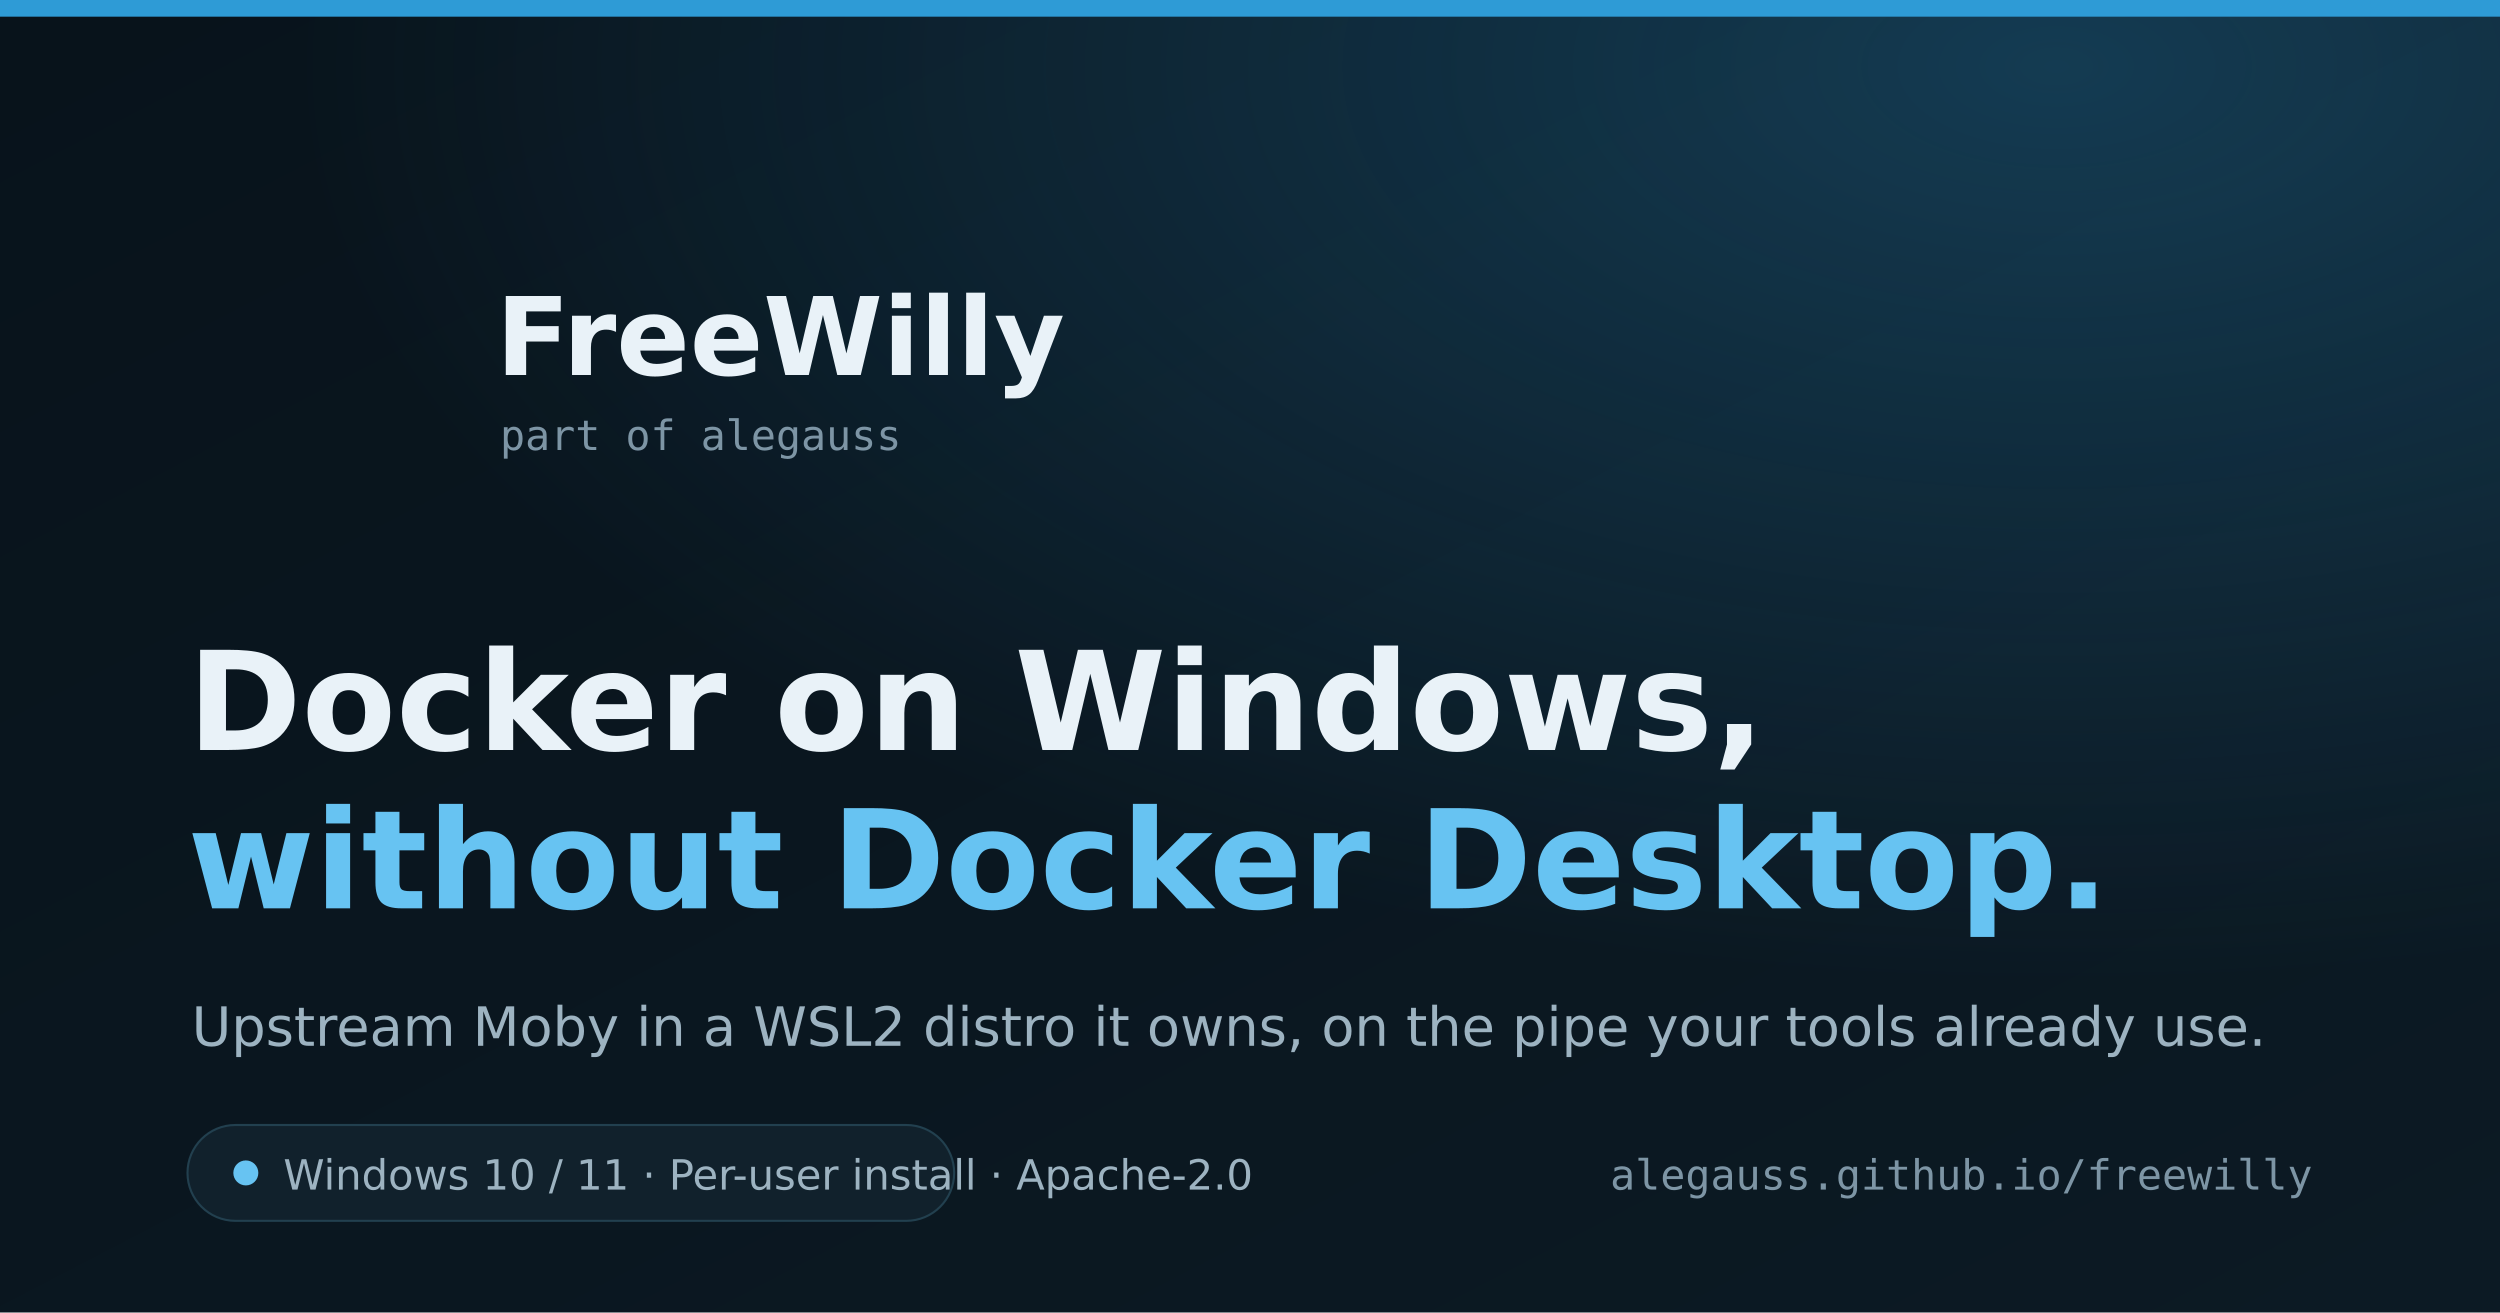
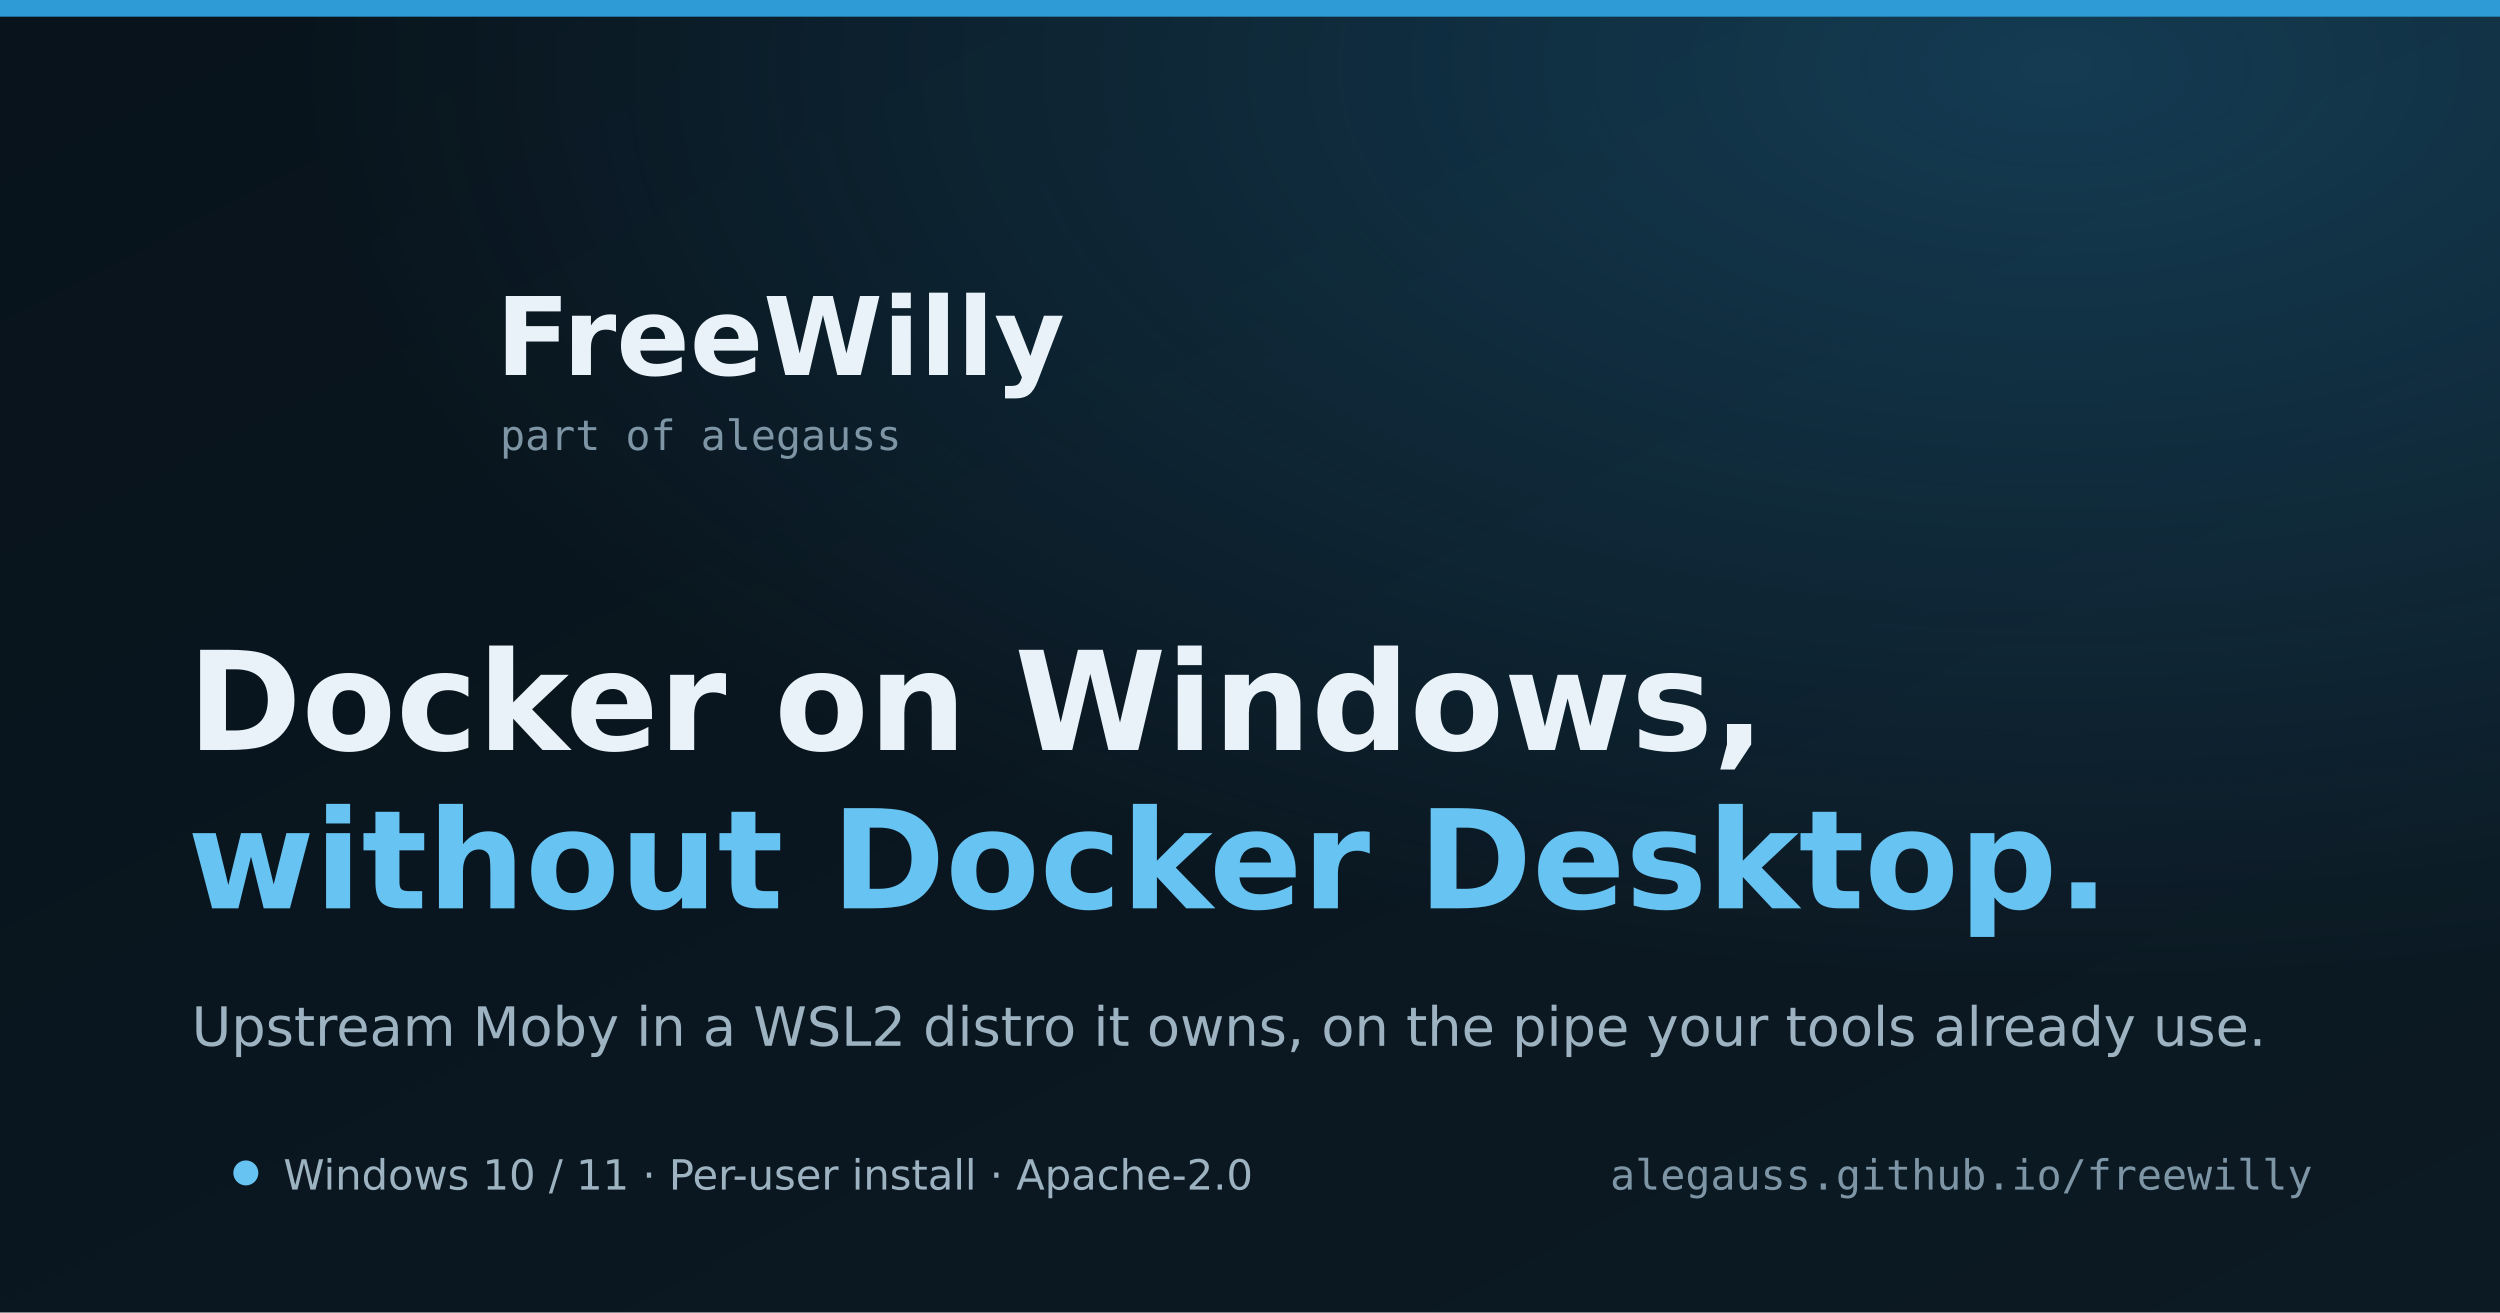
<svg xmlns="http://www.w3.org/2000/svg" width="1200" height="630" viewBox="0 0 1200 630" role="img" aria-label="FreeWilly — Docker on Windows, without Docker Desktop">
  <defs>
    <linearGradient id="dd-bg" x1="0" y1="0" x2="1" y2="1">
      <stop offset="0" stop-color="#08131b" />
      <stop offset="1" stop-color="#0c1a24" />
    </linearGradient>
    <radialGradient id="dd-glow" cx="0.82" cy="0.05" r="0.7">
      <stop offset="0" stop-color="#2E9BD6" stop-opacity="0.28" />
      <stop offset="1" stop-color="#2E9BD6" stop-opacity="0" />
    </radialGradient>
  </defs>
  <rect width="1200" height="630" fill="url(#dd-bg)" />
  <rect width="1200" height="630" fill="url(#dd-glow)" />
  <rect x="0" y="0" width="1200" height="8" fill="#2E9BD6" />

  
  {{mark}}

  <text x="238" y="180" font-family="DejaVu Sans, sans-serif" font-size="52" font-weight="bold" fill="#e9f2f8">FreeWilly</text>
  <text x="240" y="216" font-family="DejaVu Sans Mono, monospace" font-size="20" fill="#7d95a5">part of alegauss</text>
  <text x="90" y="360" font-family="DejaVu Sans, sans-serif" font-size="66" font-weight="bold" fill="#e9f2f8">Docker on Windows,</text>
  <text x="90" y="436" font-family="DejaVu Sans, sans-serif" font-size="66" font-weight="bold" fill="#67C3F2">without Docker Desktop.</text>
  <text x="92" y="502" font-family="DejaVu Sans, sans-serif" font-size="26" fill="#9db3c1">Upstream Moby in a WSL2 distro it owns, on the pipe your tools already use.</text>
-   <rect x="90" y="540" width="368" height="46" rx="23" fill="#11212c" stroke="#22404f" />
+   <rect x="90" y="540" width="{{chip-width}}" height="46" rx="23" fill="#11212c" stroke="#22404f" />
  <circle cx="118" cy="563" r="6" fill="#67C3F2" />
-   <text x="136" y="571" font-family="DejaVu Sans, sans-serif" font-size="20" fill="#9db3c1">Windows 10 / 11 · Per-user install · Apache-2.0</text>
+   <text id="chip" x="136" y="571" font-family="DejaVu Sans, sans-serif" font-size="20" fill="#9db3c1">Windows 10 / 11 · Per-user install · Apache-2.0</text>
  <text x="1110" y="571" text-anchor="end" font-family="DejaVu Sans Mono, monospace" font-size="20" fill="#7d95a5">alegauss.github.io/freewilly</text>
</svg>
